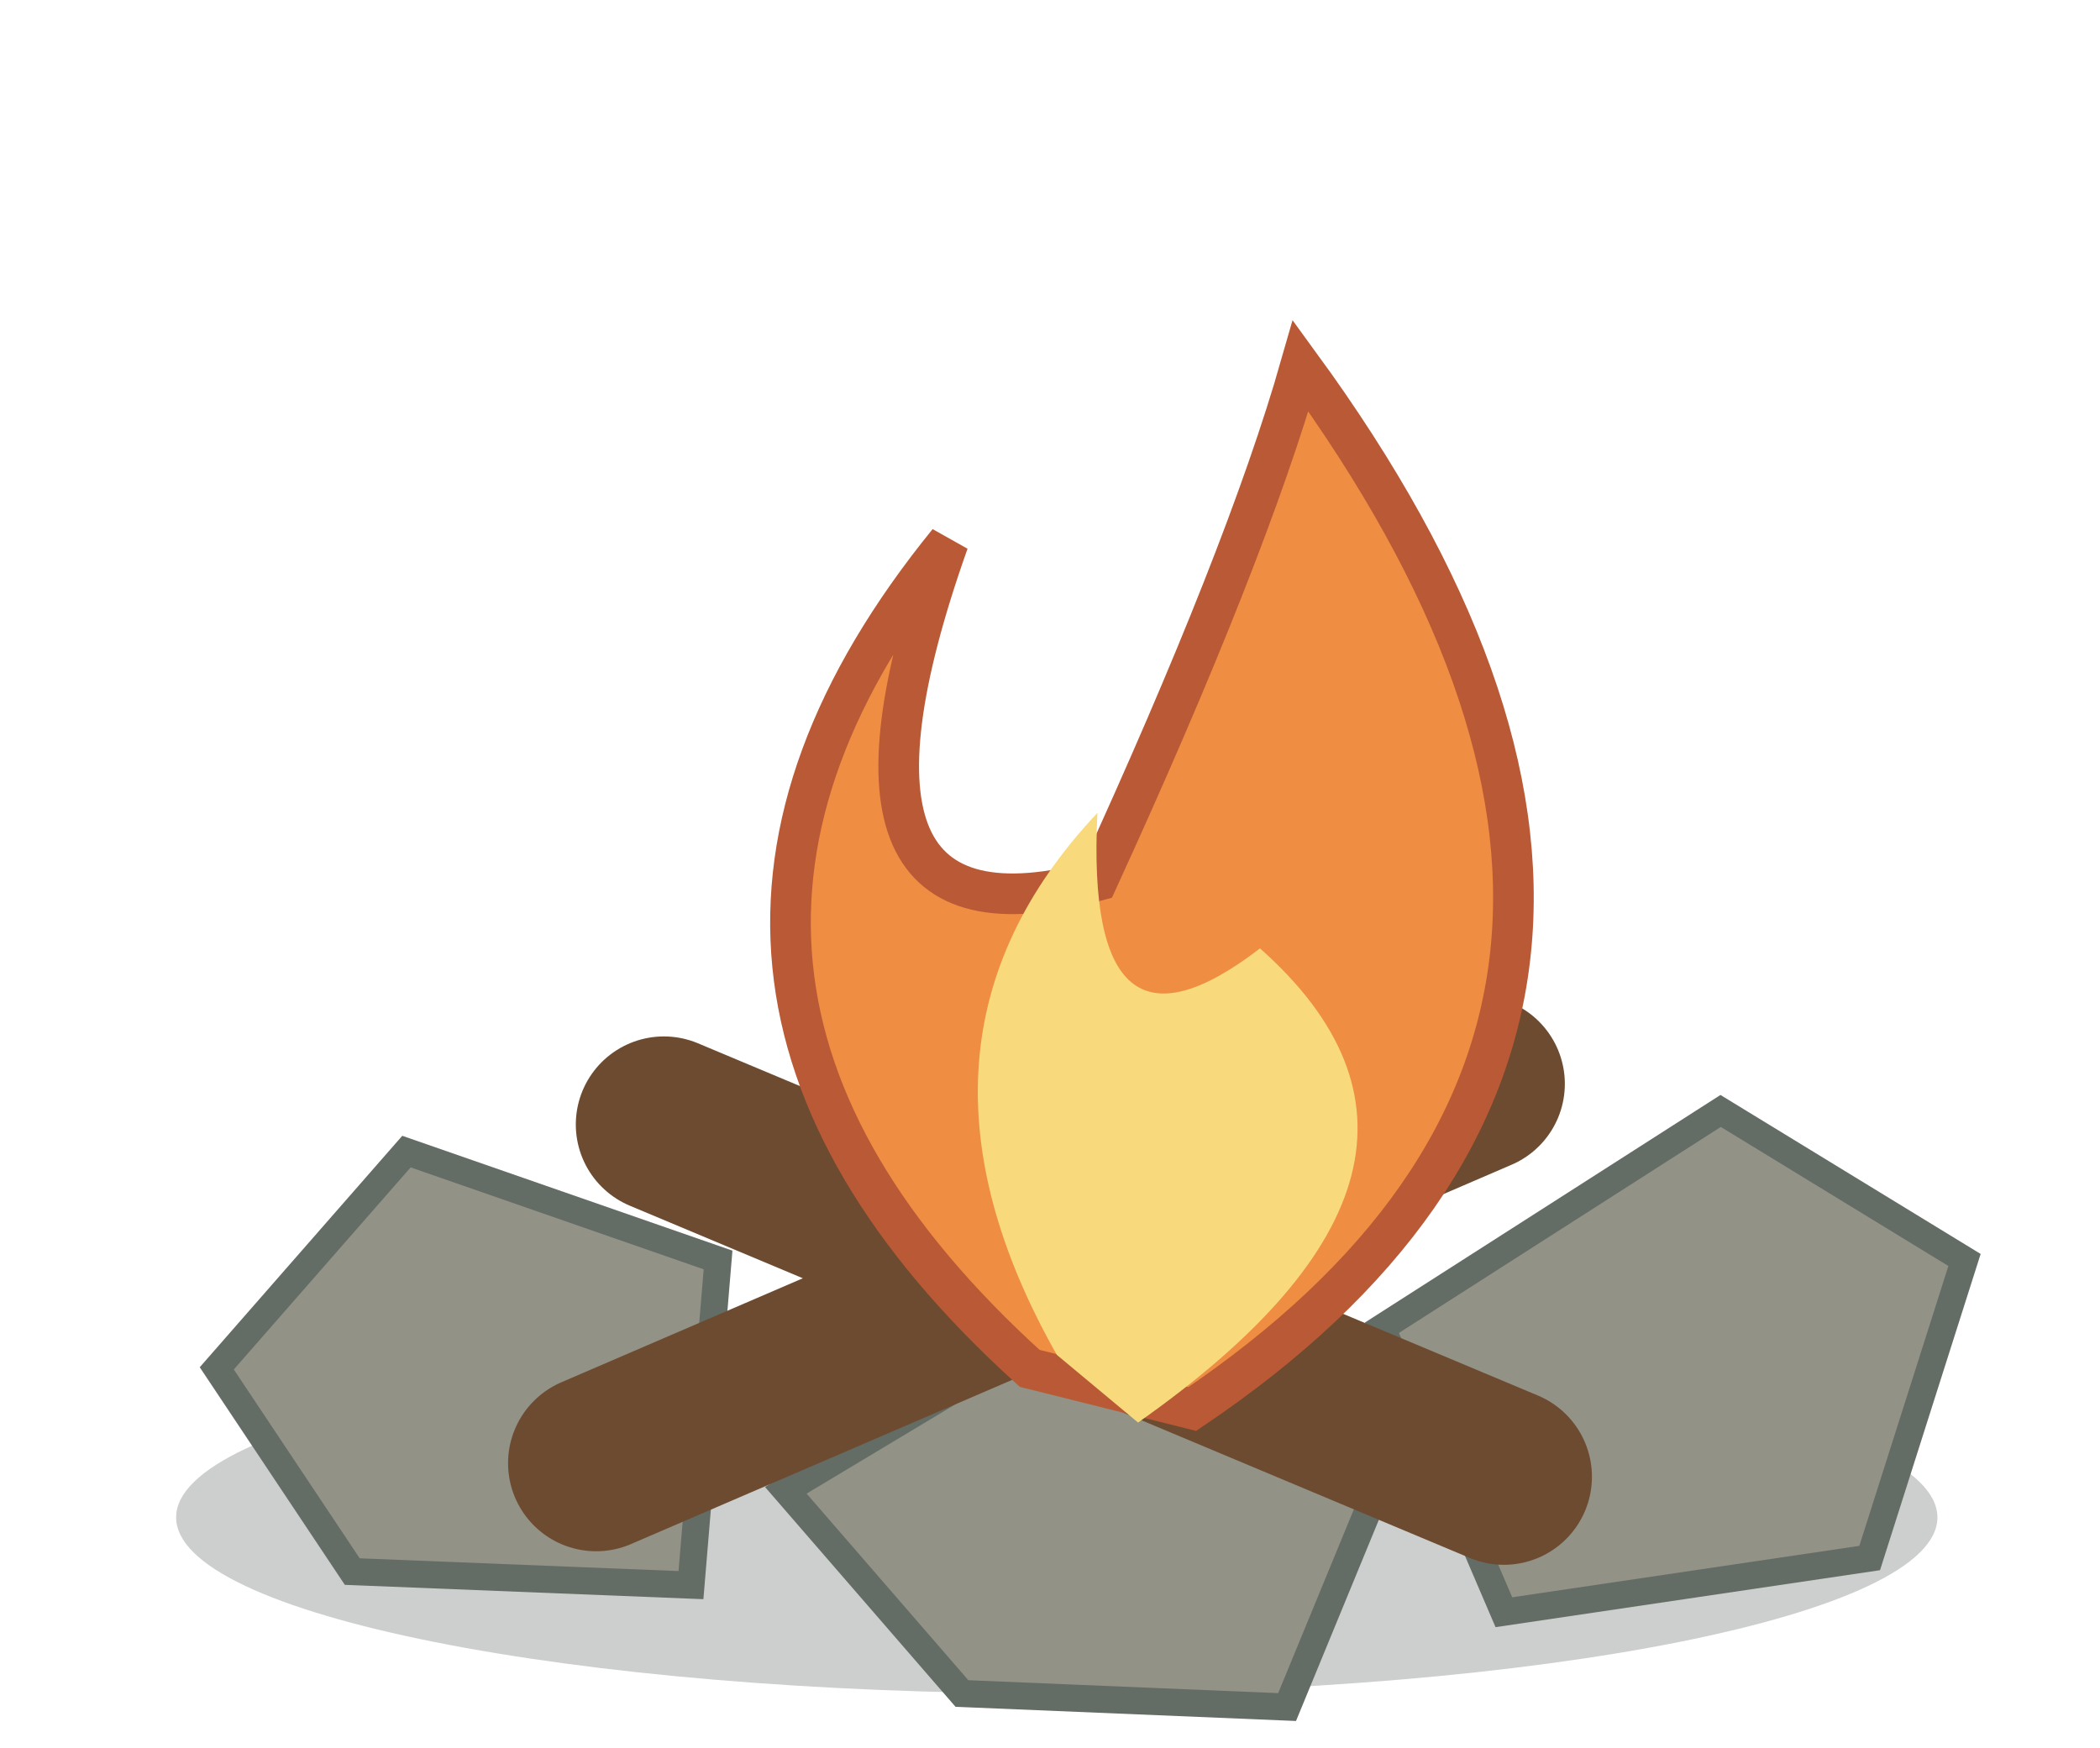
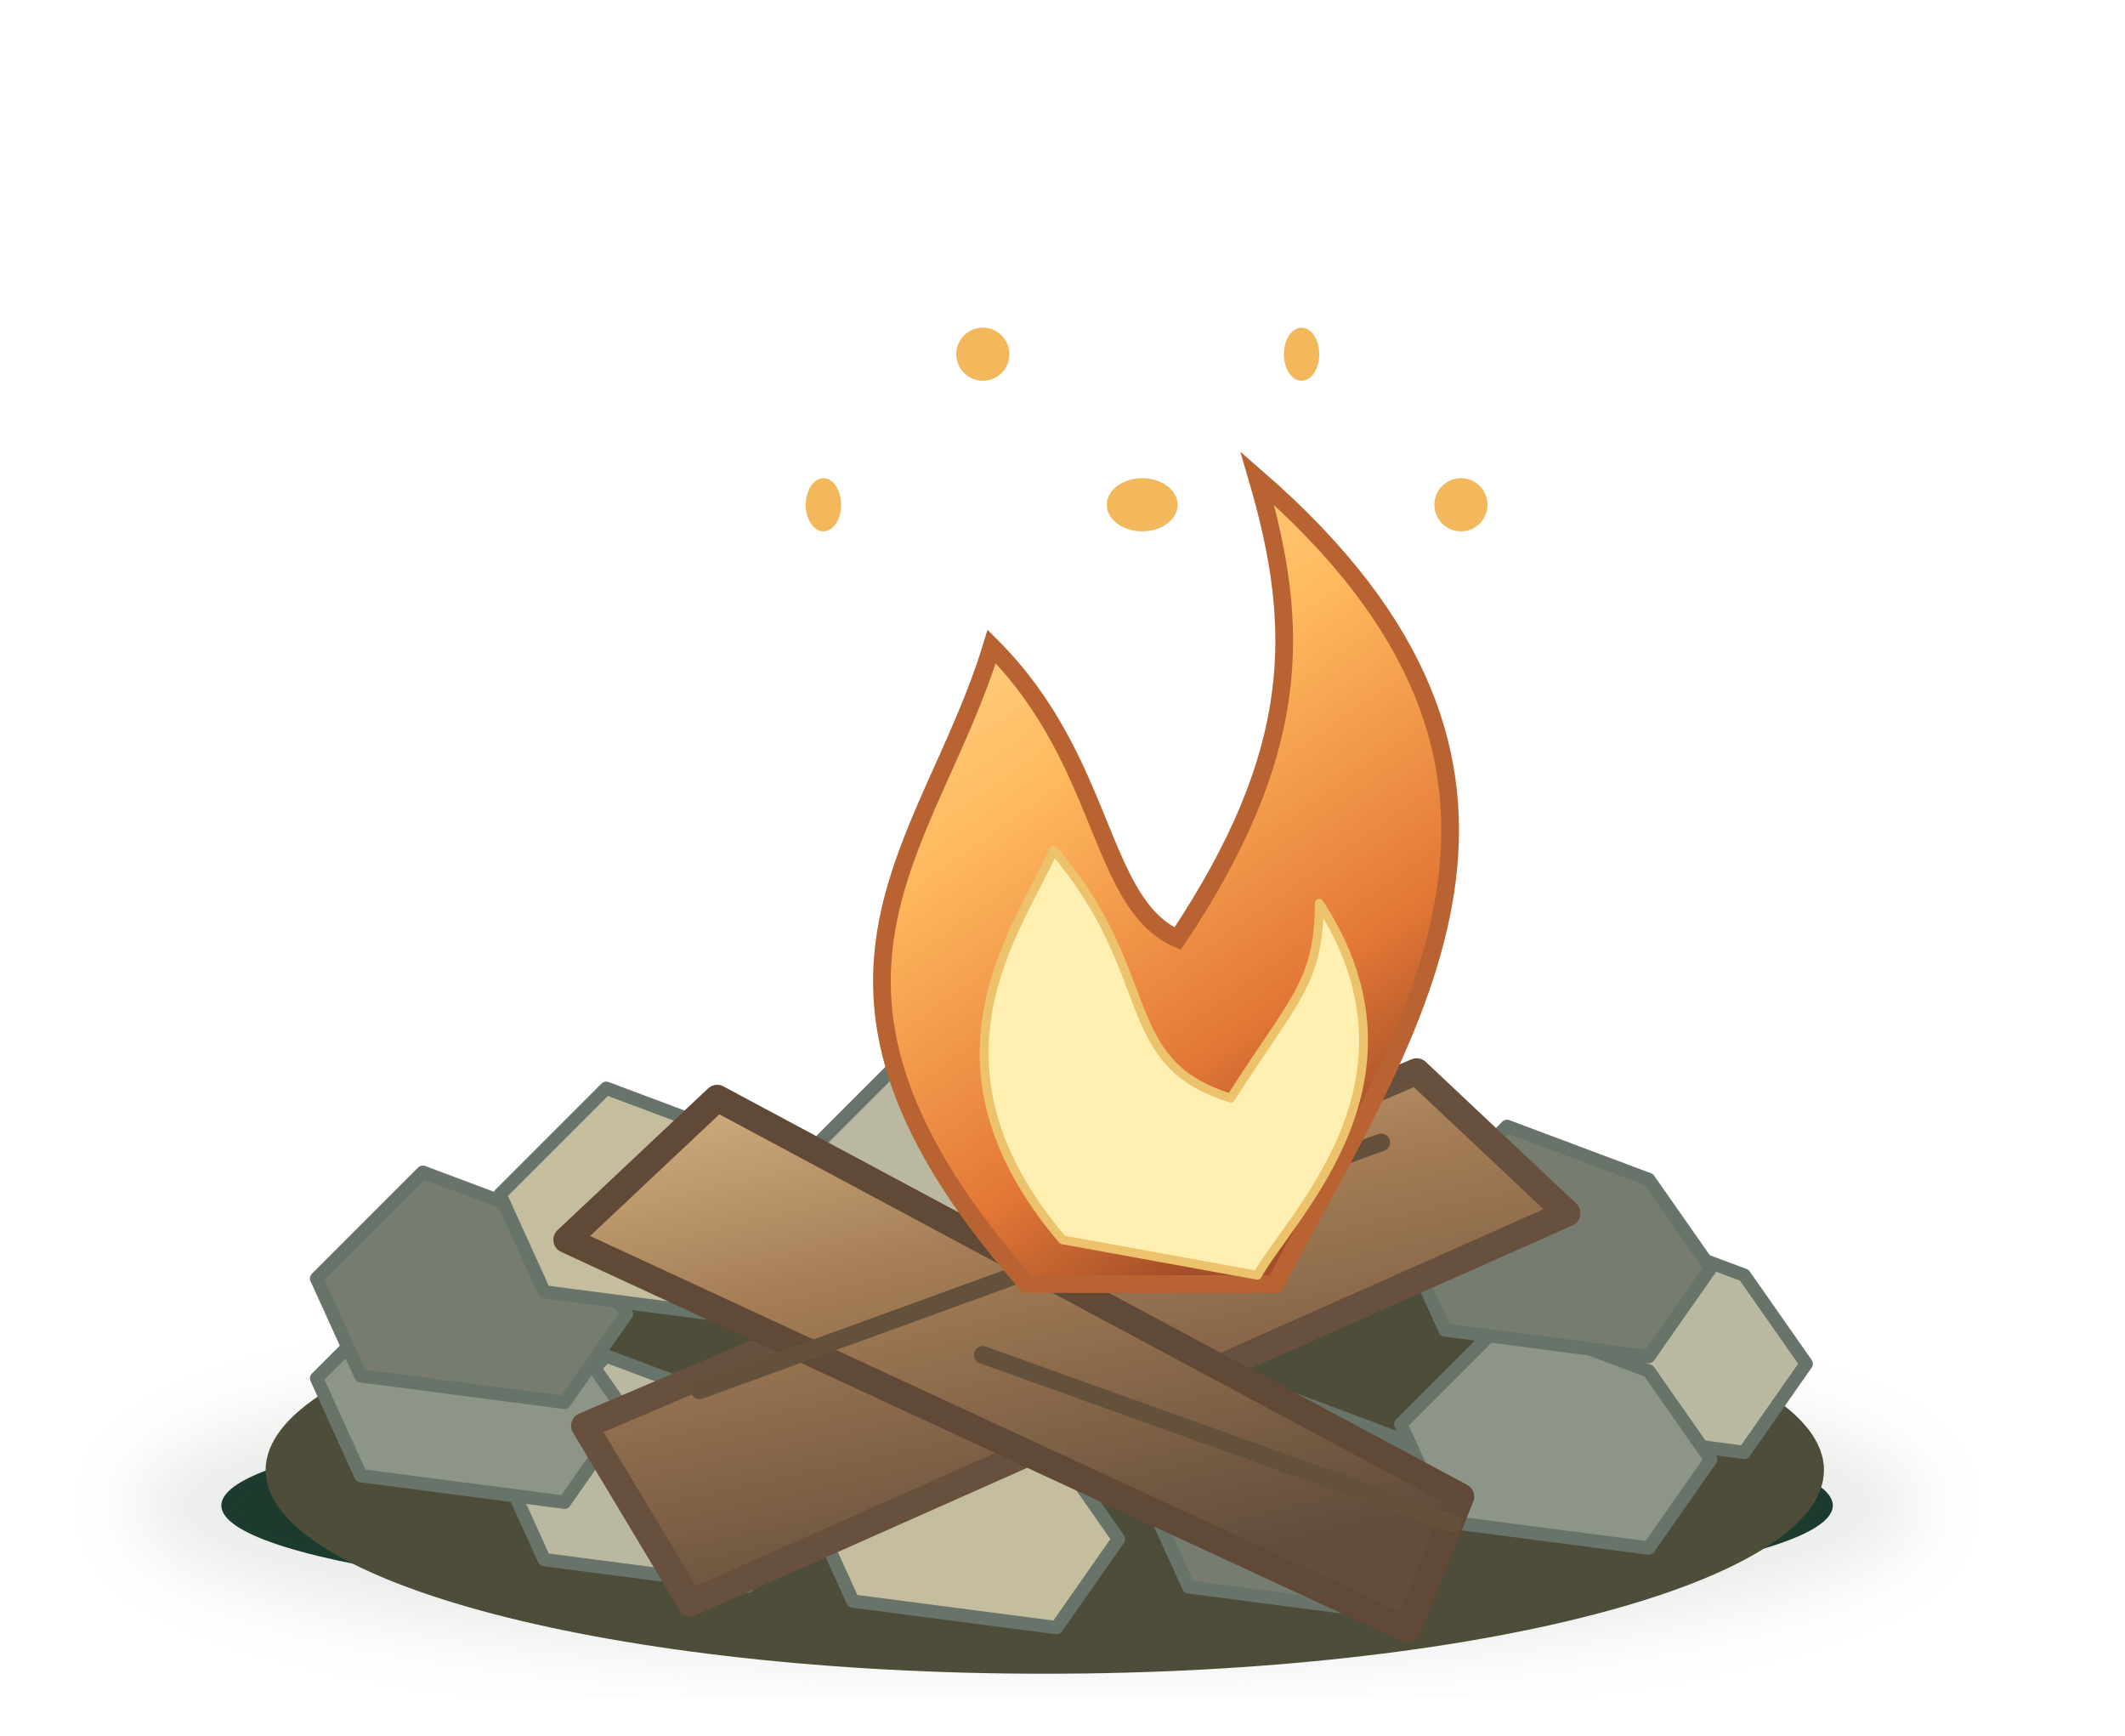
- <svg xmlns="http://www.w3.org/2000/svg" width="155" height="129" viewBox="0 0 155 129">
+ <svg xmlns="http://www.w3.org/2000/svg" width="240" height="196" viewBox="0 0 240 196">
  <defs>
+     <linearGradient id="wood" x1="0" x2=".4" y2="1">
+       <stop stop-color="#d4b484" />
+       <stop offset=".4" stop-color="#a57d55" />
+       <stop offset="1" stop-color="#624d3c" />
+     </linearGradient>
+     <linearGradient id="straw" x2=".5" y2="1">
+       <stop stop-color="#ebd6a3" />
+       <stop offset=".5" stop-color="#c5a16c" />
+       <stop offset="1" stop-color="#8d704e" />
+     </linearGradient>
+     <linearGradient id="rock" x2=".7" y2="1">
+       <stop stop-color="#d0c7a9" />
+       <stop offset=".5" stop-color="#a4a391" />
+       <stop offset="1" stop-color="#646e64" />
+     </linearGradient>
+     <linearGradient id="wool" x2=".4" y2="1">
+       <stop stop-color="#e6dcc4" />
+       <stop offset=".6" stop-color="#c2b591" />
+       <stop offset="1" stop-color="#7e8a72" />
+     </linearGradient>
+     <linearGradient id="fire" x2=".5" y2="1">
+       <stop stop-color="#ffe6a1" />
+       <stop offset=".42" stop-color="#ffb95e" />
+       <stop offset=".8" stop-color="#e37736" />
+       <stop offset="1" stop-color="#a34f29" />
+     </linearGradient>
    <filter id="soft">
-       <feGaussianBlur stdDeviation="3" />
+       <feGaussianBlur stdDeviation="4" />
    </filter>
-     <linearGradient id="pine" x2=".8" y2="1">
-       <stop stop-color="#86aa74" />
-       <stop offset=".36" stop-color="#477c65" />
-       <stop offset="1" stop-color="#264d42" />
-     </linearGradient>
-     <linearGradient id="leaf" x2=".7" y2="1">
-       <stop stop-color="#add18a" />
-       <stop offset=".48" stop-color="#5d9a72" />
-       <stop offset="1" stop-color="#346754" />
-     </linearGradient>
-     <linearGradient id="stone" x2=".9" y2="1">
-       <stop stop-color="#c8c4a8" />
-       <stop offset=".55" stop-color="#9b9d8c" />
-       <stop offset="1" stop-color="#646f69" />
-     </linearGradient>
-     <linearGradient id="wood" x2=".7" y2="1">
-       <stop stop-color="#9d7958" />
-       <stop offset="1" stop-color="#574535" />
-     </linearGradient>
  </defs>
-   <ellipse cx="78" cy="112" rx="65" ry="13" fill="#19261f" opacity=".22" />
-   <g fill="#929286" stroke="#646c66" stroke-width="2">
-     <path d="M16 101l14-16 23 8-2 24-25-1Z" />
-     <path d="M102 98l25-16 18 11-7 22-27 4Z" />
-     <path d="M58 110l20-12 24 11-7 17-24-1Z" />
-   </g>
-   <path d="M44 108l65-28 M49 83l62 26" stroke="#6d4b30" stroke-width="13" stroke-linecap="round" />
-   <path d="M76 101Q44 72 70 40Q59 71 81 65Q92 41 96 27Q131 75 88 104Z" fill="#ef8d43" stroke="#ba5935" stroke-width="3" />
-   <path d="M78 100Q65 77 81 60Q80 80 93 70Q111 86 84 105Z" fill="#f8da7c" />
+   <ellipse cx="116" cy="170" rx="91" ry="12" fill="#1b3b2e" />
+   <ellipse cx="116" cy="170" rx="101" ry="18" fill="#26422c" opacity=".1" filter="url(#soft)" />
+   <ellipse cx="118" cy="166" rx="88" ry="23" fill="#4e4d3a" />
+   <path d="M174 161l-5 -11 12 -12 16 6 7 10 -7 10Z" fill="#bab8a0" stroke="#68746a" stroke-width="1.5" stroke-linecap="round" stroke-linejoin="round" />
+   <path d="M163.205 171.813l-5 -11 12 -12 16 6 7 10 -7 10Z" fill="#8c9587" stroke="#68746a" stroke-width="1.5" stroke-linecap="round" stroke-linejoin="round" />
+   <path d="M134.248 179.193l-5 -11 12 -12 16 6 7 10 -7 10Z" fill="#767d70" stroke="#68746a" stroke-width="1.5" stroke-linecap="round" stroke-linejoin="round" />
+   <path d="M96.323 180.796l-5 -11 12 -12 16 6 7 10 -7 10Z" fill="#c4be9f" stroke="#68746a" stroke-width="1.5" stroke-linecap="round" stroke-linejoin="round" />
+   <path d="M61.469 176.115l-5 -11 12 -12 16 6 7 10 -7 10Z" fill="#bab8a0" stroke="#68746a" stroke-width="1.5" stroke-linecap="round" stroke-linejoin="round" />
+   <path d="M40.754 166.635l-5 -11 12 -12 16 6 7 10 -7 10Z" fill="#8c9587" stroke="#68746a" stroke-width="1.5" stroke-linecap="round" stroke-linejoin="round" />
+   <path d="M40.754 155.365l-5 -11 12 -12 16 6 7 10 -7 10Z" fill="#767d70" stroke="#68746a" stroke-width="1.5" stroke-linecap="round" stroke-linejoin="round" />
+   <path d="M61.469 145.885l-5 -11 12 -12 16 6 7 10 -7 10Z" fill="#c4be9f" stroke="#68746a" stroke-width="1.5" stroke-linecap="round" stroke-linejoin="round" />
+   <path d="M96.323 141.204l-5 -11 12 -12 16 6 7 10 -7 10Z" fill="#bab8a0" stroke="#68746a" stroke-width="1.5" stroke-linecap="round" stroke-linejoin="round" />
+   <path d="M134.248 142.807l-5 -11 12 -12 16 6 7 10 -7 10Z" fill="#8c9587" stroke="#68746a" stroke-width="1.5" stroke-linecap="round" stroke-linejoin="round" />
+   <path d="M163.205 150.187l-5 -11 12 -12 16 6 7 10 -7 10Z" fill="#767d70" stroke="#68746a" stroke-width="1.5" stroke-linecap="round" stroke-linejoin="round" />
+   <path d="M66 161L160 121L177 137L78 181Z" fill="url(#wood)" stroke="#67503d" stroke-width="3" stroke-linecap="round" stroke-linejoin="round" />
+   <path d="M165 169L81 124L64 140L159 184Z" fill="url(#wood)" stroke="#604936" stroke-width="3" stroke-linecap="round" stroke-linejoin="round" />
+   <path d="M79 157L156 129M111 153L164 172" fill="none" stroke="#63513b" stroke-width="2" stroke-linecap="round" />
+   <path d="M116 145C86 111 105 96 112 73C125 86 124 102 133 106C147 85 147 71 142 54C180 87 160 115 144 145Z" fill="url(#fire)" stroke="#b86331" stroke-width="2" />
+   <path d="M120 140C103 120 115 105 119 96C131 110 126 120 139 124C146 113 149 111 149 102C162 122 146 137 142 144Z" fill="#fff0b2" stroke="#ecc26d" stroke-width="1" stroke-linecap="round" stroke-linejoin="round" />
+   <ellipse cx="93" cy="57" rx="2" ry="3" fill="#f3b75c" />
+   <ellipse cx="111" cy="40" rx="3" ry="3" fill="#f3b75c" />
+   <ellipse cx="129" cy="57" rx="4" ry="3" fill="#f3b75c" />
+   <ellipse cx="147" cy="40" rx="2" ry="3" fill="#f3b75c" />
+   <ellipse cx="165" cy="57" rx="3" ry="3" fill="#f3b75c" />
</svg>
